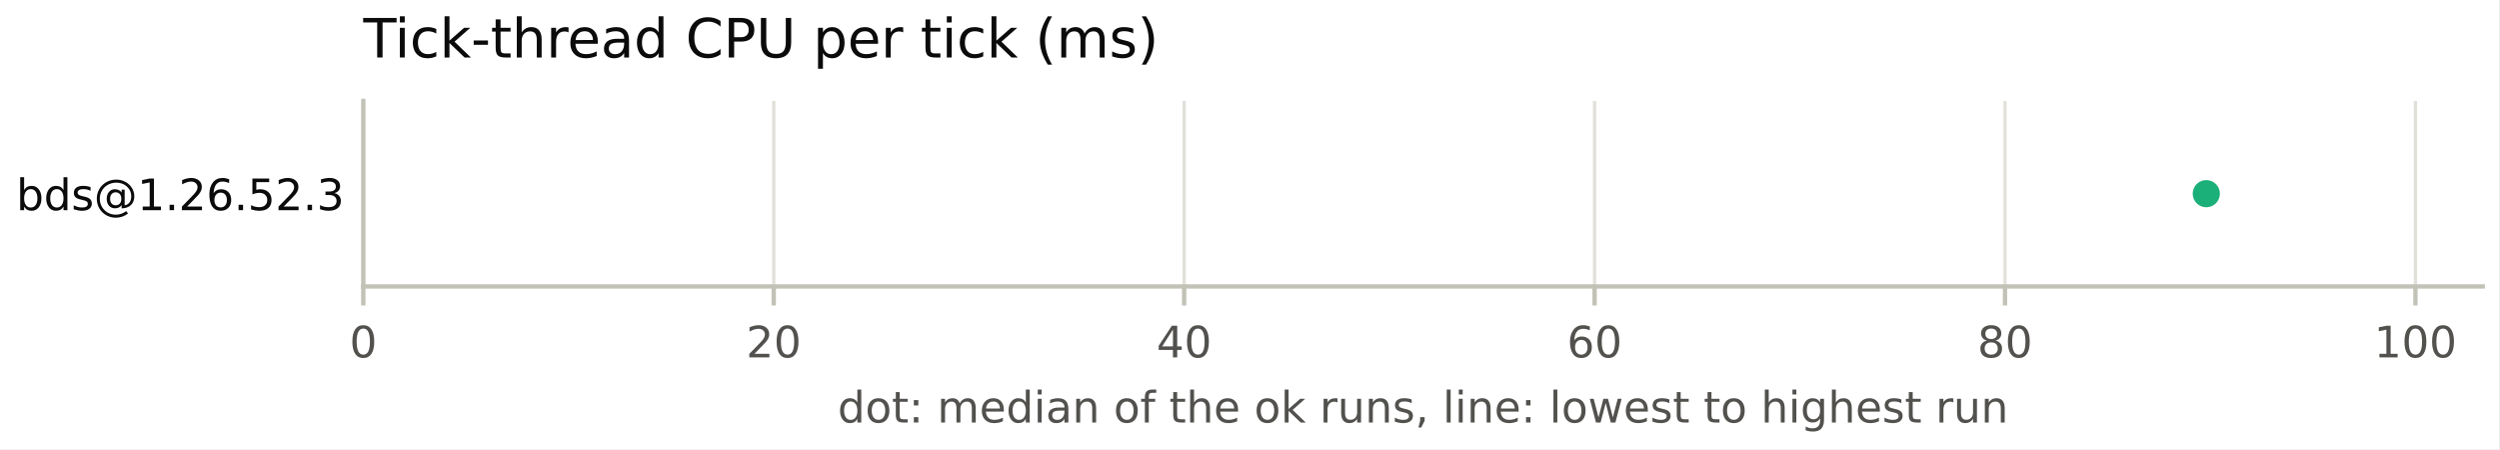
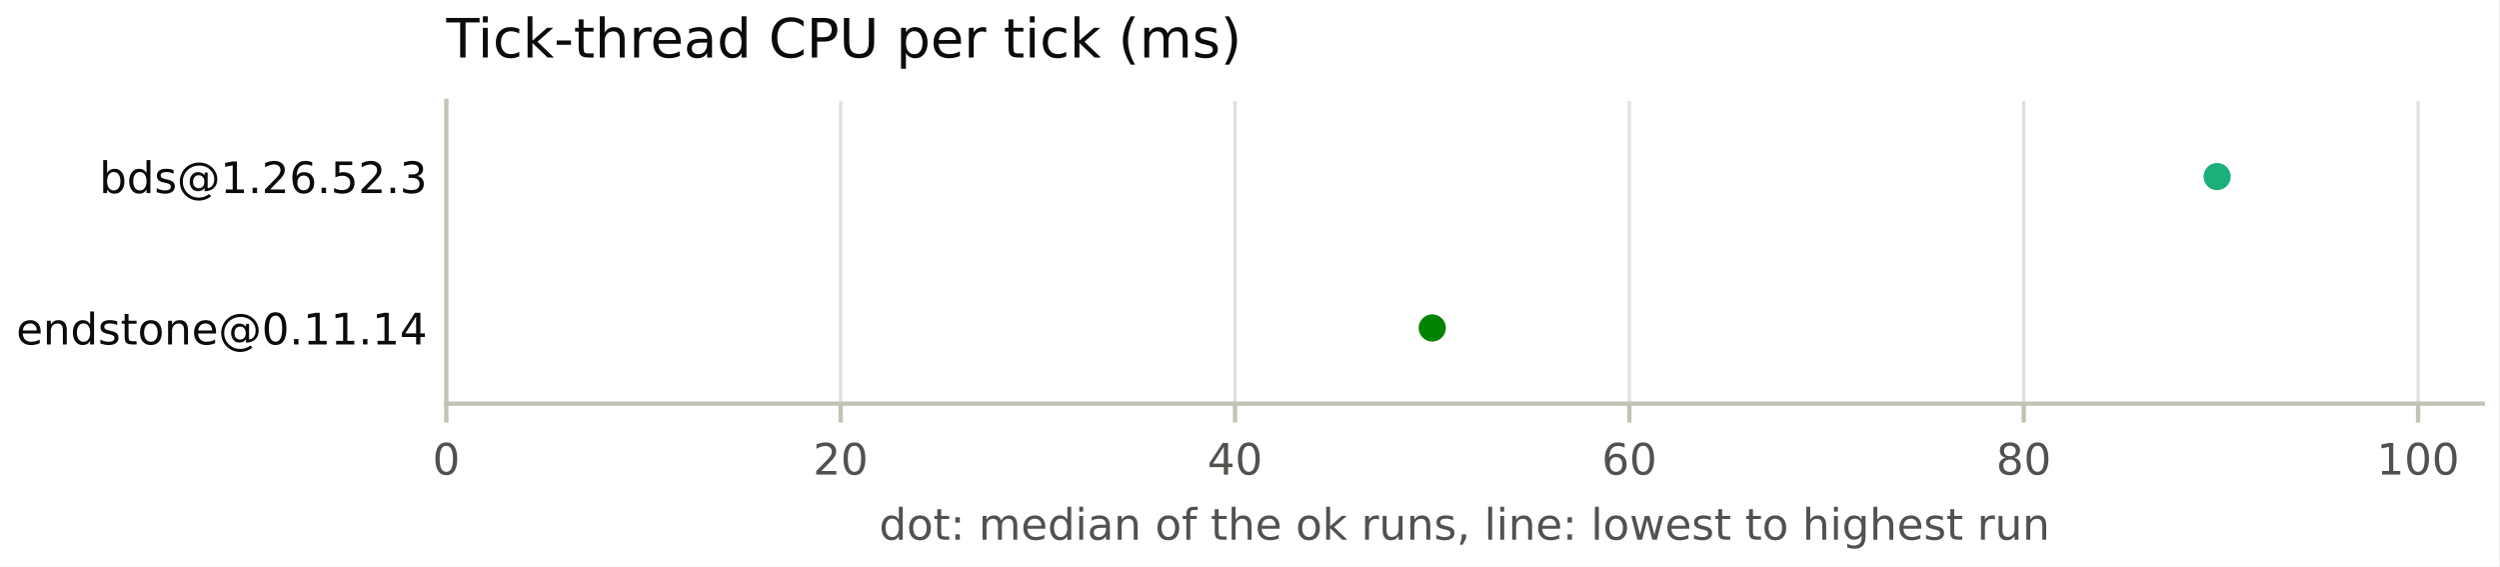
- <svg xmlns="http://www.w3.org/2000/svg" xmlns:xlink="http://www.w3.org/1999/xlink" width="460.8pt" height="82.8pt" viewBox="0 0 460.8 82.8" version="1.1">
+ <svg xmlns="http://www.w3.org/2000/svg" xmlns:xlink="http://www.w3.org/1999/xlink" width="460.8pt" height="104.4pt" viewBox="0 0 460.8 104.4" version="1.1">
  <defs>
    <style type="text/css">*{stroke-linejoin: round; stroke-linecap: butt}</style>
  </defs>
  <g id="figure_1">
    <g id="patch_1">
-       <path d="M 0 82.8  L 460.8 82.8  L 460.8 0  L 0 0  z " style="fill: #ffffff" />
+       <path d="M 0 104.4  L 460.8 104.4  L 460.8 0  L 0 0  z " style="fill: #ffffff" />
    </g>
    <g id="axes_1">
      <g id="patch_2">
-         <path d="M 66.993 52.799  L 457.8 52.799  L 457.8 18.599  L 66.993 18.599  z " style="fill: #ffffff" />
+         <path d="M 82.298 74.399  L 457.8 74.399  L 457.8 18.599  L 82.298 18.599  z " style="fill: #ffffff" />
      </g>
      <g id="matplotlib.axis_1">
        <g id="xtick_1">
          <g id="line2d_1">
-             <path d="M 66.993 52.799  L 66.993 18.599  " clip-path="url(#pb63ed8fad4)" style="fill: none; stroke: #e1e0d9; stroke-width: 0.6; stroke-linecap: square" />
+             <path d="M 82.298 74.399  L 82.298 18.599  " clip-path="url(#p73b324cb11)" style="fill: none; stroke: #e1e0d9; stroke-width: 0.6; stroke-linecap: square" />
          </g>
          <g id="line2d_2">
            <defs>
-               <path id="m117f41da3f" d="M 0 0  L 0 3.5  " style="stroke: #c3c2b7; stroke-width: 0.8" />
+               <path id="mfa2e60d16c" d="M 0 0  L 0 3.5  " style="stroke: #c3c2b7; stroke-width: 0.8" />
            </defs>
            <g>
-               <use xlink:href="#m117f41da3f" x="66.993" y="52.799" style="fill: #c3c2b7; stroke: #c3c2b7; stroke-width: 0.8" />
+               <use xlink:href="#mfa2e60d16c" x="82.298" y="74.399" style="fill: #c3c2b7; stroke: #c3c2b7; stroke-width: 0.8" />
            </g>
          </g>
          <g id="text_1">
-             <g style="fill: #52514e" transform="translate(64.44774 65.87726) scale(0.08 -0.08)">
+             <g style="fill: #52514e" transform="translate(79.75274 87.47726) scale(0.08 -0.08)">
              <defs>
                <path id="DejaVuSans-13" d="M 2034 4250  Q 1547 4250 1301 3770  Q 1056 3291 1056 2328  Q 1056 1369 1301 889  Q 1547 409 2034 409  Q 2525 409 2770 889  Q 3016 1369 3016 2328  Q 3016 3291 2770 3770  Q 2525 4250 2034 4250  z M 2034 4750  Q 2819 4750 3233 4129  Q 3647 3509 3647 2328  Q 3647 1150 3233 529  Q 2819 -91 2034 -91  Q 1250 -91 836 529  Q 422 1150 422 2328  Q 422 3509 836 4129  Q 1250 4750 2034 4750  z " transform="scale(0.015625)" />
              </defs>
              <use xlink:href="#DejaVuSans-13" />
            </g>
          </g>
        </g>
        <g id="xtick_2">
          <g id="line2d_3">
-             <path d="M 142.672 52.799  L 142.672 18.599  " clip-path="url(#pb63ed8fad4)" style="fill: none; stroke: #e1e0d9; stroke-width: 0.6; stroke-linecap: square" />
+             <path d="M 155.014 74.399  L 155.014 18.599  " clip-path="url(#p73b324cb11)" style="fill: none; stroke: #e1e0d9; stroke-width: 0.6; stroke-linecap: square" />
          </g>
          <g id="line2d_4">
            <g>
-               <use xlink:href="#m117f41da3f" x="142.672" y="52.799" style="fill: #c3c2b7; stroke: #c3c2b7; stroke-width: 0.8" />
+               <use xlink:href="#mfa2e60d16c" x="155.014" y="74.399" style="fill: #c3c2b7; stroke: #c3c2b7; stroke-width: 0.8" />
            </g>
          </g>
          <g id="text_2">
-             <g style="fill: #52514e" transform="translate(137.5825 65.87726) scale(0.08 -0.08)">
+             <g style="fill: #52514e" transform="translate(149.9236 87.47726) scale(0.08 -0.08)">
              <defs>
                <path id="DejaVuSans-15" d="M 1228 531  L 3431 531  L 3431 0  L 469 0  L 469 531  Q 828 903 1448 1529  Q 2069 2156 2228 2338  Q 2531 2678 2651 2914  Q 2772 3150 2772 3378  Q 2772 3750 2511 3984  Q 2250 4219 1831 4219  Q 1534 4219 1204 4116  Q 875 4013 500 3803  L 500 4441  Q 881 4594 1212 4672  Q 1544 4750 1819 4750  Q 2544 4750 2975 4387  Q 3406 4025 3406 3419  Q 3406 3131 3298 2873  Q 3191 2616 2906 2266  Q 2828 2175 2409 1742  Q 1991 1309 1228 531  z " transform="scale(0.015625)" />
              </defs>
              <use xlink:href="#DejaVuSans-15" />
              <use xlink:href="#DejaVuSans-13" transform="translate(63.625 0)" />
            </g>
          </g>
        </g>
        <g id="xtick_3">
          <g id="line2d_5">
-             <path d="M 218.352 52.799  L 218.352 18.599  " clip-path="url(#pb63ed8fad4)" style="fill: none; stroke: #e1e0d9; stroke-width: 0.6; stroke-linecap: square" />
+             <path d="M 227.73 74.399  L 227.73 18.599  " clip-path="url(#p73b324cb11)" style="fill: none; stroke: #e1e0d9; stroke-width: 0.6; stroke-linecap: square" />
          </g>
          <g id="line2d_6">
            <g>
-               <use xlink:href="#m117f41da3f" x="218.352" y="52.799" style="fill: #c3c2b7; stroke: #c3c2b7; stroke-width: 0.8" />
+               <use xlink:href="#mfa2e60d16c" x="227.73" y="74.399" style="fill: #c3c2b7; stroke: #c3c2b7; stroke-width: 0.8" />
            </g>
          </g>
          <g id="text_3">
-             <g style="fill: #52514e" transform="translate(213.2622 65.87726) scale(0.08 -0.08)">
+             <g style="fill: #52514e" transform="translate(222.6395 87.47726) scale(0.08 -0.08)">
              <defs>
                <path id="DejaVuSans-17" d="M 2419 4116  L 825 1625  L 2419 1625  L 2419 4116  z M 2253 4666  L 3047 4666  L 3047 1625  L 3713 1625  L 3713 1100  L 3047 1100  L 3047 0  L 2419 0  L 2419 1100  L 313 1100  L 313 1709  L 2253 4666  z " transform="scale(0.015625)" />
              </defs>
              <use xlink:href="#DejaVuSans-17" />
              <use xlink:href="#DejaVuSans-13" transform="translate(63.625 0)" />
            </g>
          </g>
        </g>
        <g id="xtick_4">
          <g id="line2d_7">
-             <path d="M 294.032 52.799  L 294.032 18.599  " clip-path="url(#pb63ed8fad4)" style="fill: none; stroke: #e1e0d9; stroke-width: 0.6; stroke-linecap: square" />
+             <path d="M 300.445 74.399  L 300.445 18.599  " clip-path="url(#p73b324cb11)" style="fill: none; stroke: #e1e0d9; stroke-width: 0.6; stroke-linecap: square" />
          </g>
          <g id="line2d_8">
            <g>
-               <use xlink:href="#m117f41da3f" x="294.032" y="52.799" style="fill: #c3c2b7; stroke: #c3c2b7; stroke-width: 0.8" />
+               <use xlink:href="#mfa2e60d16c" x="300.445" y="74.399" style="fill: #c3c2b7; stroke: #c3c2b7; stroke-width: 0.8" />
            </g>
          </g>
          <g id="text_4">
-             <g style="fill: #52514e" transform="translate(288.9419 65.87726) scale(0.08 -0.08)">
+             <g style="fill: #52514e" transform="translate(295.3555 87.47726) scale(0.08 -0.08)">
              <defs>
                <path id="DejaVuSans-19" d="M 2113 2584  Q 1688 2584 1439 2293  Q 1191 2003 1191 1497  Q 1191 994 1439 701  Q 1688 409 2113 409  Q 2538 409 2786 701  Q 3034 994 3034 1497  Q 3034 2003 2786 2293  Q 2538 2584 2113 2584  z M 3366 4563  L 3366 3988  Q 3128 4100 2886 4159  Q 2644 4219 2406 4219  Q 1781 4219 1451 3797  Q 1122 3375 1075 2522  Q 1259 2794 1537 2939  Q 1816 3084 2150 3084  Q 2853 3084 3261 2657  Q 3669 2231 3669 1497  Q 3669 778 3244 343  Q 2819 -91 2113 -91  Q 1303 -91 875 529  Q 447 1150 447 2328  Q 447 3434 972 4092  Q 1497 4750 2381 4750  Q 2619 4750 2861 4703  Q 3103 4656 3366 4563  z " transform="scale(0.015625)" />
              </defs>
              <use xlink:href="#DejaVuSans-19" />
              <use xlink:href="#DejaVuSans-13" transform="translate(63.625 0)" />
            </g>
          </g>
        </g>
        <g id="xtick_5">
          <g id="line2d_9">
-             <path d="M 369.712 52.799  L 369.712 18.599  " clip-path="url(#pb63ed8fad4)" style="fill: none; stroke: #e1e0d9; stroke-width: 0.6; stroke-linecap: square" />
+             <path d="M 373.161 74.399  L 373.161 18.599  " clip-path="url(#p73b324cb11)" style="fill: none; stroke: #e1e0d9; stroke-width: 0.6; stroke-linecap: square" />
          </g>
          <g id="line2d_10">
            <g>
-               <use xlink:href="#m117f41da3f" x="369.712" y="52.799" style="fill: #c3c2b7; stroke: #c3c2b7; stroke-width: 0.8" />
+               <use xlink:href="#mfa2e60d16c" x="373.161" y="74.399" style="fill: #c3c2b7; stroke: #c3c2b7; stroke-width: 0.8" />
            </g>
          </g>
          <g id="text_5">
-             <g style="fill: #52514e" transform="translate(364.6216 65.87726) scale(0.08 -0.08)">
+             <g style="fill: #52514e" transform="translate(368.0714 87.47726) scale(0.08 -0.08)">
              <defs>
                <path id="DejaVuSans-1b" d="M 2034 2216  Q 1584 2216 1326 1975  Q 1069 1734 1069 1313  Q 1069 891 1326 650  Q 1584 409 2034 409  Q 2484 409 2743 651  Q 3003 894 3003 1313  Q 3003 1734 2745 1975  Q 2488 2216 2034 2216  z M 1403 2484  Q 997 2584 770 2862  Q 544 3141 544 3541  Q 544 4100 942 4425  Q 1341 4750 2034 4750  Q 2731 4750 3128 4425  Q 3525 4100 3525 3541  Q 3525 3141 3298 2862  Q 3072 2584 2669 2484  Q 3125 2378 3379 2068  Q 3634 1759 3634 1313  Q 3634 634 3220 271  Q 2806 -91 2034 -91  Q 1263 -91 848 271  Q 434 634 434 1313  Q 434 1759 690 2068  Q 947 2378 1403 2484  z M 1172 3481  Q 1172 3119 1398 2916  Q 1625 2713 2034 2713  Q 2441 2713 2670 2916  Q 2900 3119 2900 3481  Q 2900 3844 2670 4047  Q 2441 4250 2034 4250  Q 1625 4250 1398 4047  Q 1172 3844 1172 3481  z " transform="scale(0.015625)" />
              </defs>
              <use xlink:href="#DejaVuSans-1b" />
              <use xlink:href="#DejaVuSans-13" transform="translate(63.625 0)" />
            </g>
          </g>
        </g>
        <g id="xtick_6">
          <g id="line2d_11">
-             <path d="M 445.391 52.799  L 445.391 18.599  " clip-path="url(#pb63ed8fad4)" style="fill: none; stroke: #e1e0d9; stroke-width: 0.6; stroke-linecap: square" />
+             <path d="M 445.877 74.399  L 445.877 18.599  " clip-path="url(#p73b324cb11)" style="fill: none; stroke: #e1e0d9; stroke-width: 0.6; stroke-linecap: square" />
          </g>
          <g id="line2d_12">
            <g>
-               <use xlink:href="#m117f41da3f" x="445.391" y="52.799" style="fill: #c3c2b7; stroke: #c3c2b7; stroke-width: 0.8" />
+               <use xlink:href="#mfa2e60d16c" x="445.877" y="74.399" style="fill: #c3c2b7; stroke: #c3c2b7; stroke-width: 0.8" />
            </g>
          </g>
          <g id="text_6">
-             <g style="fill: #52514e" transform="translate(437.7563 65.87726) scale(0.08 -0.08)">
+             <g style="fill: #52514e" transform="translate(438.2423 87.47726) scale(0.08 -0.08)">
              <defs>
                <path id="DejaVuSans-14" d="M 794 531  L 1825 531  L 1825 4091  L 703 3866  L 703 4441  L 1819 4666  L 2450 4666  L 2450 531  L 3481 531  L 3481 0  L 794 0  L 794 531  z " transform="scale(0.015625)" />
              </defs>
              <use xlink:href="#DejaVuSans-14" />
              <use xlink:href="#DejaVuSans-13" transform="translate(63.625 0)" />
              <use xlink:href="#DejaVuSans-13" transform="translate(127.25 0)" />
            </g>
          </g>
        </g>
        <g id="text_7">
-           <g style="fill: #52514e" transform="translate(154.4606 77.87789) scale(0.08 -0.08)">
+           <g style="fill: #52514e" transform="translate(162.1131 99.47789) scale(0.08 -0.08)">
            <defs>
              <path id="DejaVuSans-47" d="M 2906 2969  L 2906 4863  L 3481 4863  L 3481 0  L 2906 0  L 2906 525  Q 2725 213 2448 61  Q 2172 -91 1784 -91  Q 1150 -91 751 415  Q 353 922 353 1747  Q 353 2572 751 3078  Q 1150 3584 1784 3584  Q 2172 3584 2448 3432  Q 2725 3281 2906 2969  z M 947 1747  Q 947 1113 1208 752  Q 1469 391 1925 391  Q 2381 391 2643 752  Q 2906 1113 2906 1747  Q 2906 2381 2643 2742  Q 2381 3103 1925 3103  Q 1469 3103 1208 2742  Q 947 2381 947 1747  z " transform="scale(0.015625)" />
              <path id="DejaVuSans-52" d="M 1959 3097  Q 1497 3097 1228 2736  Q 959 2375 959 1747  Q 959 1119 1226 758  Q 1494 397 1959 397  Q 2419 397 2687 759  Q 2956 1122 2956 1747  Q 2956 2369 2687 2733  Q 2419 3097 1959 3097  z M 1959 3584  Q 2709 3584 3137 3096  Q 3566 2609 3566 1747  Q 3566 888 3137 398  Q 2709 -91 1959 -91  Q 1206 -91 779 398  Q 353 888 353 1747  Q 353 2609 779 3096  Q 1206 3584 1959 3584  z " transform="scale(0.015625)" />
              <path id="DejaVuSans-57" d="M 1172 4494  L 1172 3500  L 2356 3500  L 2356 3053  L 1172 3053  L 1172 1153  Q 1172 725 1289 603  Q 1406 481 1766 481  L 2356 481  L 2356 0  L 1766 0  Q 1100 0 847 248  Q 594 497 594 1153  L 594 3053  L 172 3053  L 172 3500  L 594 3500  L 594 4494  L 1172 4494  z " transform="scale(0.015625)" />
              <path id="DejaVuSans-1d" d="M 750 794  L 1409 794  L 1409 0  L 750 0  L 750 794  z M 750 3309  L 1409 3309  L 1409 2516  L 750 2516  L 750 3309  z " transform="scale(0.015625)" />
              <path id="DejaVuSans-3" transform="scale(0.015625)" />
              <path id="DejaVuSans-50" d="M 3328 2828  Q 3544 3216 3844 3400  Q 4144 3584 4550 3584  Q 5097 3584 5394 3201  Q 5691 2819 5691 2113  L 5691 0  L 5113 0  L 5113 2094  Q 5113 2597 4934 2840  Q 4756 3084 4391 3084  Q 3944 3084 3684 2787  Q 3425 2491 3425 1978  L 3425 0  L 2847 0  L 2847 2094  Q 2847 2600 2669 2842  Q 2491 3084 2119 3084  Q 1678 3084 1418 2786  Q 1159 2488 1159 1978  L 1159 0  L 581 0  L 581 3500  L 1159 3500  L 1159 2956  Q 1356 3278 1631 3431  Q 1906 3584 2284 3584  Q 2666 3584 2933 3390  Q 3200 3197 3328 2828  z " transform="scale(0.015625)" />
              <path id="DejaVuSans-48" d="M 3597 1894  L 3597 1613  L 953 1613  Q 991 1019 1311 708  Q 1631 397 2203 397  Q 2534 397 2845 478  Q 3156 559 3463 722  L 3463 178  Q 3153 47 2828 -22  Q 2503 -91 2169 -91  Q 1331 -91 842 396  Q 353 884 353 1716  Q 353 2575 817 3079  Q 1281 3584 2069 3584  Q 2775 3584 3186 3129  Q 3597 2675 3597 1894  z M 3022 2063  Q 3016 2534 2758 2815  Q 2500 3097 2075 3097  Q 1594 3097 1305 2825  Q 1016 2553 972 2059  L 3022 2063  z " transform="scale(0.015625)" />
              <path id="DejaVuSans-4c" d="M 603 3500  L 1178 3500  L 1178 0  L 603 0  L 603 3500  z M 603 4863  L 1178 4863  L 1178 4134  L 603 4134  L 603 4863  z " transform="scale(0.015625)" />
              <path id="DejaVuSans-44" d="M 2194 1759  Q 1497 1759 1228 1600  Q 959 1441 959 1056  Q 959 750 1161 570  Q 1363 391 1709 391  Q 2188 391 2477 730  Q 2766 1069 2766 1631  L 2766 1759  L 2194 1759  z M 3341 1997  L 3341 0  L 2766 0  L 2766 531  Q 2569 213 2275 61  Q 1981 -91 1556 -91  Q 1019 -91 701 211  Q 384 513 384 1019  Q 384 1609 779 1909  Q 1175 2209 1959 2209  L 2766 2209  L 2766 2266  Q 2766 2663 2505 2880  Q 2244 3097 1772 3097  Q 1472 3097 1187 3025  Q 903 2953 641 2809  L 641 3341  Q 956 3463 1253 3523  Q 1550 3584 1831 3584  Q 2591 3584 2966 3190  Q 3341 2797 3341 1997  z " transform="scale(0.015625)" />
              <path id="DejaVuSans-51" d="M 3513 2113  L 3513 0  L 2938 0  L 2938 2094  Q 2938 2591 2744 2837  Q 2550 3084 2163 3084  Q 1697 3084 1428 2787  Q 1159 2491 1159 1978  L 1159 0  L 581 0  L 581 3500  L 1159 3500  L 1159 2956  Q 1366 3272 1645 3428  Q 1925 3584 2291 3584  Q 2894 3584 3203 3211  Q 3513 2838 3513 2113  z " transform="scale(0.015625)" />
              <path id="DejaVuSans-49" d="M 2375 4863  L 2375 4384  L 1825 4384  Q 1516 4384 1395 4259  Q 1275 4134 1275 3809  L 1275 3500  L 2222 3500  L 2222 3053  L 1275 3053  L 1275 0  L 697 0  L 697 3053  L 147 3053  L 147 3500  L 697 3500  L 697 3744  Q 697 4328 969 4595  Q 1241 4863 1831 4863  L 2375 4863  z " transform="scale(0.015625)" />
              <path id="DejaVuSans-4b" d="M 3513 2113  L 3513 0  L 2938 0  L 2938 2094  Q 2938 2591 2744 2837  Q 2550 3084 2163 3084  Q 1697 3084 1428 2787  Q 1159 2491 1159 1978  L 1159 0  L 581 0  L 581 4863  L 1159 4863  L 1159 2956  Q 1366 3272 1645 3428  Q 1925 3584 2291 3584  Q 2894 3584 3203 3211  Q 3513 2838 3513 2113  z " transform="scale(0.015625)" />
              <path id="DejaVuSans-4e" d="M 581 4863  L 1159 4863  L 1159 1991  L 2875 3500  L 3609 3500  L 1753 1863  L 3688 0  L 2938 0  L 1159 1709  L 1159 0  L 581 0  L 581 4863  z " transform="scale(0.015625)" />
              <path id="DejaVuSans-55" d="M 2631 2963  Q 2534 3019 2420 3045  Q 2306 3072 2169 3072  Q 1681 3072 1420 2755  Q 1159 2438 1159 1844  L 1159 0  L 581 0  L 581 3500  L 1159 3500  L 1159 2956  Q 1341 3275 1631 3429  Q 1922 3584 2338 3584  Q 2397 3584 2469 3576  Q 2541 3569 2628 3553  L 2631 2963  z " transform="scale(0.015625)" />
              <path id="DejaVuSans-58" d="M 544 1381  L 544 3500  L 1119 3500  L 1119 1403  Q 1119 906 1312 657  Q 1506 409 1894 409  Q 2359 409 2629 706  Q 2900 1003 2900 1516  L 2900 3500  L 3475 3500  L 3475 0  L 2900 0  L 2900 538  Q 2691 219 2414 64  Q 2138 -91 1772 -91  Q 1169 -91 856 284  Q 544 659 544 1381  z M 1991 3584  L 1991 3584  z " transform="scale(0.015625)" />
              <path id="DejaVuSans-56" d="M 2834 3397  L 2834 2853  Q 2591 2978 2328 3040  Q 2066 3103 1784 3103  Q 1356 3103 1142 2972  Q 928 2841 928 2578  Q 928 2378 1081 2264  Q 1234 2150 1697 2047  L 1894 2003  Q 2506 1872 2764 1633  Q 3022 1394 3022 966  Q 3022 478 2636 193  Q 2250 -91 1575 -91  Q 1294 -91 989 -36  Q 684 19 347 128  L 347 722  Q 666 556 975 473  Q 1284 391 1588 391  Q 1994 391 2212 530  Q 2431 669 2431 922  Q 2431 1156 2273 1281  Q 2116 1406 1581 1522  L 1381 1569  Q 847 1681 609 1914  Q 372 2147 372 2553  Q 372 3047 722 3315  Q 1072 3584 1716 3584  Q 2034 3584 2315 3537  Q 2597 3491 2834 3397  z " transform="scale(0.015625)" />
              <path id="DejaVuSans-f" d="M 750 794  L 1409 794  L 1409 256  L 897 -744  L 494 -744  L 750 256  L 750 794  z " transform="scale(0.015625)" />
              <path id="DejaVuSans-4f" d="M 603 4863  L 1178 4863  L 1178 0  L 603 0  L 603 4863  z " transform="scale(0.015625)" />
              <path id="DejaVuSans-5a" d="M 269 3500  L 844 3500  L 1563 769  L 2278 3500  L 2956 3500  L 3675 769  L 4391 3500  L 4966 3500  L 4050 0  L 3372 0  L 2619 2869  L 1863 0  L 1184 0  L 269 3500  z " transform="scale(0.015625)" />
              <path id="DejaVuSans-4a" d="M 2906 1791  Q 2906 2416 2648 2759  Q 2391 3103 1925 3103  Q 1463 3103 1205 2759  Q 947 2416 947 1791  Q 947 1169 1205 825  Q 1463 481 1925 481  Q 2391 481 2648 825  Q 2906 1169 2906 1791  z M 3481 434  Q 3481 -459 3084 -895  Q 2688 -1331 1869 -1331  Q 1566 -1331 1297 -1286  Q 1028 -1241 775 -1147  L 775 -588  Q 1028 -725 1275 -790  Q 1522 -856 1778 -856  Q 2344 -856 2625 -561  Q 2906 -266 2906 331  L 2906 616  Q 2728 306 2450 153  Q 2172 0 1784 0  Q 1141 0 747 490  Q 353 981 353 1791  Q 353 2603 747 3093  Q 1141 3584 1784 3584  Q 2172 3584 2450 3431  Q 2728 3278 2906 2969  L 2906 3500  L 3481 3500  L 3481 434  z " transform="scale(0.015625)" />
            </defs>
            <use xlink:href="#DejaVuSans-47" />
            <use xlink:href="#DejaVuSans-52" transform="translate(63.48438 0)" />
            <use xlink:href="#DejaVuSans-57" transform="translate(124.6719 0)" />
            <use xlink:href="#DejaVuSans-1d" transform="translate(163.875 0)" />
            <use xlink:href="#DejaVuSans-3" transform="translate(197.5625 0)" />
            <use xlink:href="#DejaVuSans-50" transform="translate(229.3438 0)" />
            <use xlink:href="#DejaVuSans-48" transform="translate(326.75 0)" />
            <use xlink:href="#DejaVuSans-47" transform="translate(388.2812 0)" />
            <use xlink:href="#DejaVuSans-4c" transform="translate(451.7656 0)" />
            <use xlink:href="#DejaVuSans-44" transform="translate(479.5469 0)" />
            <use xlink:href="#DejaVuSans-51" transform="translate(540.8281 0)" />
            <use xlink:href="#DejaVuSans-3" transform="translate(604.2031 0)" />
            <use xlink:href="#DejaVuSans-52" transform="translate(635.9844 0)" />
            <use xlink:href="#DejaVuSans-49" transform="translate(697.1719 0)" />
            <use xlink:href="#DejaVuSans-3" transform="translate(732.375 0)" />
            <use xlink:href="#DejaVuSans-57" transform="translate(764.1562 0)" />
            <use xlink:href="#DejaVuSans-4b" transform="translate(803.3594 0)" />
            <use xlink:href="#DejaVuSans-48" transform="translate(866.7344 0)" />
            <use xlink:href="#DejaVuSans-3" transform="translate(928.2656 0)" />
            <use xlink:href="#DejaVuSans-52" transform="translate(960.0469 0)" />
            <use xlink:href="#DejaVuSans-4e" transform="translate(1021.234 0)" />
            <use xlink:href="#DejaVuSans-3" transform="translate(1079.141 0)" />
            <use xlink:href="#DejaVuSans-55" transform="translate(1110.922 0)" />
            <use xlink:href="#DejaVuSans-58" transform="translate(1152.031 0)" />
            <use xlink:href="#DejaVuSans-51" transform="translate(1215.406 0)" />
            <use xlink:href="#DejaVuSans-56" transform="translate(1278.781 0)" />
            <use xlink:href="#DejaVuSans-f" transform="translate(1330.875 0)" />
            <use xlink:href="#DejaVuSans-3" transform="translate(1362.656 0)" />
            <use xlink:href="#DejaVuSans-4f" transform="translate(1394.438 0)" />
            <use xlink:href="#DejaVuSans-4c" transform="translate(1422.219 0)" />
            <use xlink:href="#DejaVuSans-51" transform="translate(1450 0)" />
            <use xlink:href="#DejaVuSans-48" transform="translate(1513.375 0)" />
            <use xlink:href="#DejaVuSans-1d" transform="translate(1574.906 0)" />
            <use xlink:href="#DejaVuSans-3" transform="translate(1608.594 0)" />
            <use xlink:href="#DejaVuSans-4f" transform="translate(1640.375 0)" />
            <use xlink:href="#DejaVuSans-52" transform="translate(1668.156 0)" />
            <use xlink:href="#DejaVuSans-5a" transform="translate(1729.344 0)" />
            <use xlink:href="#DejaVuSans-48" transform="translate(1811.125 0)" />
            <use xlink:href="#DejaVuSans-56" transform="translate(1872.656 0)" />
            <use xlink:href="#DejaVuSans-57" transform="translate(1924.75 0)" />
            <use xlink:href="#DejaVuSans-3" transform="translate(1963.953 0)" />
            <use xlink:href="#DejaVuSans-57" transform="translate(1995.734 0)" />
            <use xlink:href="#DejaVuSans-52" transform="translate(2034.938 0)" />
            <use xlink:href="#DejaVuSans-3" transform="translate(2096.125 0)" />
            <use xlink:href="#DejaVuSans-4b" transform="translate(2127.906 0)" />
            <use xlink:href="#DejaVuSans-4c" transform="translate(2191.281 0)" />
            <use xlink:href="#DejaVuSans-4a" transform="translate(2219.062 0)" />
            <use xlink:href="#DejaVuSans-4b" transform="translate(2282.547 0)" />
            <use xlink:href="#DejaVuSans-48" transform="translate(2345.922 0)" />
            <use xlink:href="#DejaVuSans-56" transform="translate(2407.453 0)" />
            <use xlink:href="#DejaVuSans-57" transform="translate(2459.547 0)" />
            <use xlink:href="#DejaVuSans-3" transform="translate(2498.75 0)" />
            <use xlink:href="#DejaVuSans-55" transform="translate(2530.531 0)" />
            <use xlink:href="#DejaVuSans-58" transform="translate(2571.641 0)" />
            <use xlink:href="#DejaVuSans-51" transform="translate(2635.016 0)" />
          </g>
        </g>
      </g>
      <g id="matplotlib.axis_2">
        <g id="ytick_1">
          <g id="line2d_13" />
          <g id="text_8">
-             <g style="fill: #0b0b0b" transform="translate(3.00024 38.73828) scale(0.08 -0.08)">
+             <g style="fill: #0b0b0b" transform="translate(18.30524 35.58817) scale(0.08 -0.08)">
              <defs>
                <path id="DejaVuSans-45" d="M 3116 1747  Q 3116 2381 2855 2742  Q 2594 3103 2138 3103  Q 1681 3103 1420 2742  Q 1159 2381 1159 1747  Q 1159 1113 1420 752  Q 1681 391 2138 391  Q 2594 391 2855 752  Q 3116 1113 3116 1747  z M 1159 2969  Q 1341 3281 1617 3432  Q 1894 3584 2278 3584  Q 2916 3584 3314 3078  Q 3713 2572 3713 1747  Q 3713 922 3314 415  Q 2916 -91 2278 -91  Q 1894 -91 1617 61  Q 1341 213 1159 525  L 1159 0  L 581 0  L 581 4863  L 1159 4863  L 1159 2969  z " transform="scale(0.015625)" />
                <path id="DejaVuSans-23" d="M 2381 1678  Q 2381 1231 2603 976  Q 2825 722 3213 722  Q 3597 722 3817 978  Q 4038 1234 4038 1678  Q 4038 2116 3813 2373  Q 3588 2631 3206 2631  Q 2828 2631 2604 2375  Q 2381 2119 2381 1678  z M 4084 744  Q 3897 503 3655 389  Q 3413 275 3091 275  Q 2553 275 2217 664  Q 1881 1053 1881 1678  Q 1881 2303 2218 2693  Q 2556 3084 3091 3084  Q 3413 3084 3656 2967  Q 3900 2850 4084 2613  L 4084 3022  L 4531 3022  L 4531 722  Q 4988 791 5245 1139  Q 5503 1488 5503 2041  Q 5503 2375 5404 2669  Q 5306 2963 5106 3213  Q 4781 3622 4314 3839  Q 3847 4056 3297 4056  Q 2913 4056 2559 3954  Q 2206 3853 1906 3653  Q 1416 3334 1139 2817  Q 863 2300 863 1697  Q 863 1200 1042 765  Q 1222 331 1563 0  Q 1891 -325 2322 -495  Q 2753 -666 3244 -666  Q 3647 -666 4036 -530  Q 4425 -394 4750 -141  L 5031 -488  Q 4641 -791 4180 -952  Q 3719 -1113 3244 -1113  Q 2666 -1113 2153 -908  Q 1641 -703 1241 -313  Q 841 78 631 592  Q 422 1106 422 1697  Q 422 2266 634 2781  Q 847 3297 1241 3688  Q 1644 4084 2172 4295  Q 2700 4506 3291 4506  Q 3953 4506 4520 4234  Q 5088 3963 5472 3463  Q 5706 3156 5829 2797  Q 5953 2438 5953 2053  Q 5953 1231 5456 756  Q 4959 281 4084 263  L 4084 744  z " transform="scale(0.015625)" />
                <path id="DejaVuSans-11" d="M 684 794  L 1344 794  L 1344 0  L 684 0  L 684 794  z " transform="scale(0.015625)" />
                <path id="DejaVuSans-18" d="M 691 4666  L 3169 4666  L 3169 4134  L 1269 4134  L 1269 2991  Q 1406 3038 1543 3061  Q 1681 3084 1819 3084  Q 2600 3084 3056 2656  Q 3513 2228 3513 1497  Q 3513 744 3044 326  Q 2575 -91 1722 -91  Q 1428 -91 1123 -41  Q 819 9 494 109  L 494 744  Q 775 591 1075 516  Q 1375 441 1709 441  Q 2250 441 2565 725  Q 2881 1009 2881 1497  Q 2881 1984 2565 2268  Q 2250 2553 1709 2553  Q 1456 2553 1204 2497  Q 953 2441 691 2322  L 691 4666  z " transform="scale(0.015625)" />
                <path id="DejaVuSans-16" d="M 2597 2516  Q 3050 2419 3304 2112  Q 3559 1806 3559 1356  Q 3559 666 3084 287  Q 2609 -91 1734 -91  Q 1441 -91 1130 -33  Q 819 25 488 141  L 488 750  Q 750 597 1062 519  Q 1375 441 1716 441  Q 2309 441 2620 675  Q 2931 909 2931 1356  Q 2931 1769 2642 2001  Q 2353 2234 1838 2234  L 1294 2234  L 1294 2753  L 1863 2753  Q 2328 2753 2575 2939  Q 2822 3125 2822 3475  Q 2822 3834 2567 4026  Q 2313 4219 1838 4219  Q 1578 4219 1281 4162  Q 984 4106 628 3988  L 628 4550  Q 988 4650 1302 4700  Q 1616 4750 1894 4750  Q 2613 4750 3031 4423  Q 3450 4097 3450 3541  Q 3450 3153 3228 2886  Q 3006 2619 2597 2516  z " transform="scale(0.015625)" />
              </defs>
              <use xlink:href="#DejaVuSans-45" />
              <use xlink:href="#DejaVuSans-47" transform="translate(63.48438 0)" />
              <use xlink:href="#DejaVuSans-56" transform="translate(126.9688 0)" />
              <use xlink:href="#DejaVuSans-23" transform="translate(179.0625 0)" />
              <use xlink:href="#DejaVuSans-14" transform="translate(279.0625 0)" />
              <use xlink:href="#DejaVuSans-11" transform="translate(342.6875 0)" />
              <use xlink:href="#DejaVuSans-15" transform="translate(374.4688 0)" />
              <use xlink:href="#DejaVuSans-19" transform="translate(438.0938 0)" />
              <use xlink:href="#DejaVuSans-11" transform="translate(501.7188 0)" />
              <use xlink:href="#DejaVuSans-18" transform="translate(533.5 0)" />
              <use xlink:href="#DejaVuSans-15" transform="translate(597.125 0)" />
              <use xlink:href="#DejaVuSans-11" transform="translate(660.75 0)" />
              <use xlink:href="#DejaVuSans-16" transform="translate(692.5312 0)" />
            </g>
          </g>
        </g>
+         <g id="ytick_2">
+           <g id="line2d_14" />
+           <g id="text_9">
+             <g style="fill: #0b0b0b" transform="translate(3.00024 63.4884) scale(0.08 -0.08)">
+               <use xlink:href="#DejaVuSans-48" />
+               <use xlink:href="#DejaVuSans-51" transform="translate(61.53125 0)" />
+               <use xlink:href="#DejaVuSans-47" transform="translate(124.9062 0)" />
+               <use xlink:href="#DejaVuSans-56" transform="translate(188.3906 0)" />
+               <use xlink:href="#DejaVuSans-57" transform="translate(240.4844 0)" />
+               <use xlink:href="#DejaVuSans-52" transform="translate(279.6875 0)" />
+               <use xlink:href="#DejaVuSans-51" transform="translate(340.875 0)" />
+               <use xlink:href="#DejaVuSans-48" transform="translate(404.25 0)" />
+               <use xlink:href="#DejaVuSans-23" transform="translate(465.7812 0)" />
+               <use xlink:href="#DejaVuSans-13" transform="translate(565.7812 0)" />
+               <use xlink:href="#DejaVuSans-11" transform="translate(629.4062 0)" />
+               <use xlink:href="#DejaVuSans-14" transform="translate(661.1875 0)" />
+               <use xlink:href="#DejaVuSans-14" transform="translate(724.8125 0)" />
+               <use xlink:href="#DejaVuSans-11" transform="translate(788.4375 0)" />
+               <use xlink:href="#DejaVuSans-14" transform="translate(820.2188 0)" />
+               <use xlink:href="#DejaVuSans-17" transform="translate(883.8438 0)" />
+             </g>
+           </g>
+         </g>
      </g>
      <g id="LineCollection_1">
-         <path d="M 406.825 35.699  L 406.825 35.699  " clip-path="url(#pb63ed8fad4)" style="fill: none; stroke: #1baf7a; stroke-width: 1.5" />
-       </g>
-       <g id="line2d_14">
+         <path d="M 408.821 32.549  L 408.821 32.549  " clip-path="url(#p73b324cb11)" style="fill: none; stroke: #1baf7a; stroke-width: 1.5" />
+       </g>
+       <g id="line2d_15">
        <defs>
-           <path id="m7aba579a3e" d="M 0 3  C 0.796 3 1.559 2.684 2.121 2.121  C 2.684 1.559 3 0.796 3 0  C 3 -0.796 2.684 -1.559 2.121 -2.121  C 1.559 -2.684 0.796 -3 0 -3  C -0.796 -3 -1.559 -2.684 -2.121 -2.121  C -2.684 -1.559 -3 -0.796 -3 0  C -3 0.796 -2.684 1.559 -2.121 2.121  C -1.559 2.684 -0.796 3 0 3  z " style="stroke: #ffffff" />
+           <path id="m78203ac8b8" d="M 0 3  C 0.796 3 1.559 2.684 2.121 2.121  C 2.684 1.559 3 0.796 3 0  C 3 -0.796 2.684 -1.559 2.121 -2.121  C 1.559 -2.684 0.796 -3 0 -3  C -0.796 -3 -1.559 -2.684 -2.121 -2.121  C -2.684 -1.559 -3 -0.796 -3 0  C -3 0.796 -2.684 1.559 -2.121 2.121  C -1.559 2.684 -0.796 3 0 3  z " style="stroke: #ffffff" />
        </defs>
-         <g clip-path="url(#pb63ed8fad4)">
-           <use xlink:href="#m7aba579a3e" x="406.825" y="35.699" style="fill: #1baf7a; stroke: #ffffff" />
+         <g clip-path="url(#p73b324cb11)">
+           <use xlink:href="#m78203ac8b8" x="408.821" y="32.549" style="fill: #1baf7a; stroke: #ffffff" />
+         </g>
+       </g>
+       <g id="LineCollection_2">
+         <path d="M 264.101 60.449  L 264.101 60.449  " clip-path="url(#p73b324cb11)" style="fill: none; stroke: #008300; stroke-width: 1.5" />
+       </g>
+       <g id="line2d_16">
+         <defs>
+           <path id="m8dbb2e5d7d" d="M 0 3  C 0.796 3 1.559 2.684 2.121 2.121  C 2.684 1.559 3 0.796 3 0  C 3 -0.796 2.684 -1.559 2.121 -2.121  C 1.559 -2.684 0.796 -3 0 -3  C -0.796 -3 -1.559 -2.684 -2.121 -2.121  C -2.684 -1.559 -3 -0.796 -3 0  C -3 0.796 -2.684 1.559 -2.121 2.121  C -1.559 2.684 -0.796 3 0 3  z " style="stroke: #ffffff" />
+         </defs>
+         <g clip-path="url(#p73b324cb11)">
+           <use xlink:href="#m8dbb2e5d7d" x="264.101" y="60.449" style="fill: #008300; stroke: #ffffff" />
        </g>
      </g>
      <g id="patch_3">
-         <path d="M 66.993 52.799  L 66.993 18.599  " style="fill: none; stroke: #c3c2b7; stroke-width: 0.8; stroke-linejoin: miter; stroke-linecap: square" />
+         <path d="M 82.298 74.399  L 82.298 18.599  " style="fill: none; stroke: #c3c2b7; stroke-width: 0.8; stroke-linejoin: miter; stroke-linecap: square" />
      </g>
      <g id="patch_4">
-         <path d="M 66.993 52.799  L 457.8 52.799  " style="fill: none; stroke: #c3c2b7; stroke-width: 0.8; stroke-linejoin: miter; stroke-linecap: square" />
-       </g>
-       <g id="text_9">
-         <g style="fill: #0b0b0b" transform="translate(66.99274 10.59868) scale(0.1 -0.1)">
+         <path d="M 82.298 74.399  L 457.8 74.399  " style="fill: none; stroke: #c3c2b7; stroke-width: 0.8; stroke-linejoin: miter; stroke-linecap: square" />
+       </g>
+       <g id="text_10">
+         <g style="fill: #0b0b0b" transform="translate(82.29774 10.59868) scale(0.1 -0.1)">
          <defs>
            <path id="DejaVuSans-37" d="M -19 4666  L 3928 4666  L 3928 4134  L 2272 4134  L 2272 0  L 1638 0  L 1638 4134  L -19 4134  L -19 4666  z " transform="scale(0.015625)" />
            <path id="DejaVuSans-46" d="M 3122 3366  L 3122 2828  Q 2878 2963 2633 3030  Q 2388 3097 2138 3097  Q 1578 3097 1268 2742  Q 959 2388 959 1747  Q 959 1106 1268 751  Q 1578 397 2138 397  Q 2388 397 2633 464  Q 2878 531 3122 666  L 3122 134  Q 2881 22 2623 -34  Q 2366 -91 2075 -91  Q 1284 -91 818 406  Q 353 903 353 1747  Q 353 2603 823 3093  Q 1294 3584 2113 3584  Q 2378 3584 2631 3529  Q 2884 3475 3122 3366  z " transform="scale(0.015625)" />
            <path id="DejaVuSans-10" d="M 313 2009  L 1997 2009  L 1997 1497  L 313 1497  L 313 2009  z " transform="scale(0.015625)" />
            <path id="DejaVuSans-26" d="M 4122 4306  L 4122 3641  Q 3803 3938 3442 4084  Q 3081 4231 2675 4231  Q 1875 4231 1450 3742  Q 1025 3253 1025 2328  Q 1025 1406 1450 917  Q 1875 428 2675 428  Q 3081 428 3442 575  Q 3803 722 4122 1019  L 4122 359  Q 3791 134 3420 21  Q 3050 -91 2638 -91  Q 1578 -91 968 557  Q 359 1206 359 2328  Q 359 3453 968 4101  Q 1578 4750 2638 4750  Q 3056 4750 3426 4639  Q 3797 4528 4122 4306  z " transform="scale(0.015625)" />
            <path id="DejaVuSans-33" d="M 1259 4147  L 1259 2394  L 2053 2394  Q 2494 2394 2734 2622  Q 2975 2850 2975 3272  Q 2975 3691 2734 3919  Q 2494 4147 2053 4147  L 1259 4147  z M 628 4666  L 2053 4666  Q 2838 4666 3239 4311  Q 3641 3956 3641 3272  Q 3641 2581 3239 2228  Q 2838 1875 2053 1875  L 1259 1875  L 1259 0  L 628 0  L 628 4666  z " transform="scale(0.015625)" />
            <path id="DejaVuSans-38" d="M 556 4666  L 1191 4666  L 1191 1831  Q 1191 1081 1462 751  Q 1734 422 2344 422  Q 2950 422 3222 751  Q 3494 1081 3494 1831  L 3494 4666  L 4128 4666  L 4128 1753  Q 4128 841 3676 375  Q 3225 -91 2344 -91  Q 1459 -91 1007 375  Q 556 841 556 1753  L 556 4666  z " transform="scale(0.015625)" />
            <path id="DejaVuSans-53" d="M 1159 525  L 1159 -1331  L 581 -1331  L 581 3500  L 1159 3500  L 1159 2969  Q 1341 3281 1617 3432  Q 1894 3584 2278 3584  Q 2916 3584 3314 3078  Q 3713 2572 3713 1747  Q 3713 922 3314 415  Q 2916 -91 2278 -91  Q 1894 -91 1617 61  Q 1341 213 1159 525  z M 3116 1747  Q 3116 2381 2855 2742  Q 2594 3103 2138 3103  Q 1681 3103 1420 2742  Q 1159 2381 1159 1747  Q 1159 1113 1420 752  Q 1681 391 2138 391  Q 2594 391 2855 752  Q 3116 1113 3116 1747  z " transform="scale(0.015625)" />
            <path id="DejaVuSans-b" d="M 1984 4856  Q 1566 4138 1362 3434  Q 1159 2731 1159 2009  Q 1159 1288 1364 580  Q 1569 -128 1984 -844  L 1484 -844  Q 1016 -109 783 600  Q 550 1309 550 2009  Q 550 2706 781 3412  Q 1013 4119 1484 4856  L 1984 4856  z " transform="scale(0.015625)" />
            <path id="DejaVuSans-c" d="M 513 4856  L 1013 4856  Q 1481 4119 1714 3412  Q 1947 2706 1947 2009  Q 1947 1309 1714 600  Q 1481 -109 1013 -844  L 513 -844  Q 928 -128 1133 580  Q 1338 1288 1338 2009  Q 1338 2731 1133 3434  Q 928 4138 513 4856  z " transform="scale(0.015625)" />
          </defs>
          <use xlink:href="#DejaVuSans-37" />
          <use xlink:href="#DejaVuSans-4c" transform="translate(58 0)" />
          <use xlink:href="#DejaVuSans-46" transform="translate(85.78125 0)" />
          <use xlink:href="#DejaVuSans-4e" transform="translate(140.7656 0)" />
          <use xlink:href="#DejaVuSans-10" transform="translate(198.6719 0)" />
          <use xlink:href="#DejaVuSans-57" transform="translate(234.75 0)" />
          <use xlink:href="#DejaVuSans-4b" transform="translate(273.9531 0)" />
          <use xlink:href="#DejaVuSans-55" transform="translate(337.3281 0)" />
          <use xlink:href="#DejaVuSans-48" transform="translate(376.2344 0)" />
          <use xlink:href="#DejaVuSans-44" transform="translate(437.7656 0)" />
          <use xlink:href="#DejaVuSans-47" transform="translate(499.0469 0)" />
          <use xlink:href="#DejaVuSans-3" transform="translate(562.5312 0)" />
          <use xlink:href="#DejaVuSans-26" transform="translate(594.3125 0)" />
          <use xlink:href="#DejaVuSans-33" transform="translate(664.1406 0)" />
          <use xlink:href="#DejaVuSans-38" transform="translate(724.4375 0)" />
          <use xlink:href="#DejaVuSans-3" transform="translate(797.625 0)" />
          <use xlink:href="#DejaVuSans-53" transform="translate(829.4062 0)" />
          <use xlink:href="#DejaVuSans-48" transform="translate(892.8906 0)" />
          <use xlink:href="#DejaVuSans-55" transform="translate(954.4219 0)" />
          <use xlink:href="#DejaVuSans-3" transform="translate(995.5312 0)" />
          <use xlink:href="#DejaVuSans-57" transform="translate(1027.312 0)" />
          <use xlink:href="#DejaVuSans-4c" transform="translate(1066.516 0)" />
          <use xlink:href="#DejaVuSans-46" transform="translate(1094.297 0)" />
          <use xlink:href="#DejaVuSans-4e" transform="translate(1149.281 0)" />
          <use xlink:href="#DejaVuSans-3" transform="translate(1207.188 0)" />
          <use xlink:href="#DejaVuSans-b" transform="translate(1238.969 0)" />
          <use xlink:href="#DejaVuSans-50" transform="translate(1277.984 0)" />
          <use xlink:href="#DejaVuSans-56" transform="translate(1375.391 0)" />
          <use xlink:href="#DejaVuSans-c" transform="translate(1427.484 0)" />
        </g>
      </g>
    </g>
  </g>
  <defs>
-     <clipPath id="pb63ed8fad4">
-       <rect x="66.993" y="18.599" width="390.807" height="34.2" />
+     <clipPath id="p73b324cb11">
+       <rect x="82.298" y="18.599" width="375.502" height="55.8" />
    </clipPath>
  </defs>
</svg>
